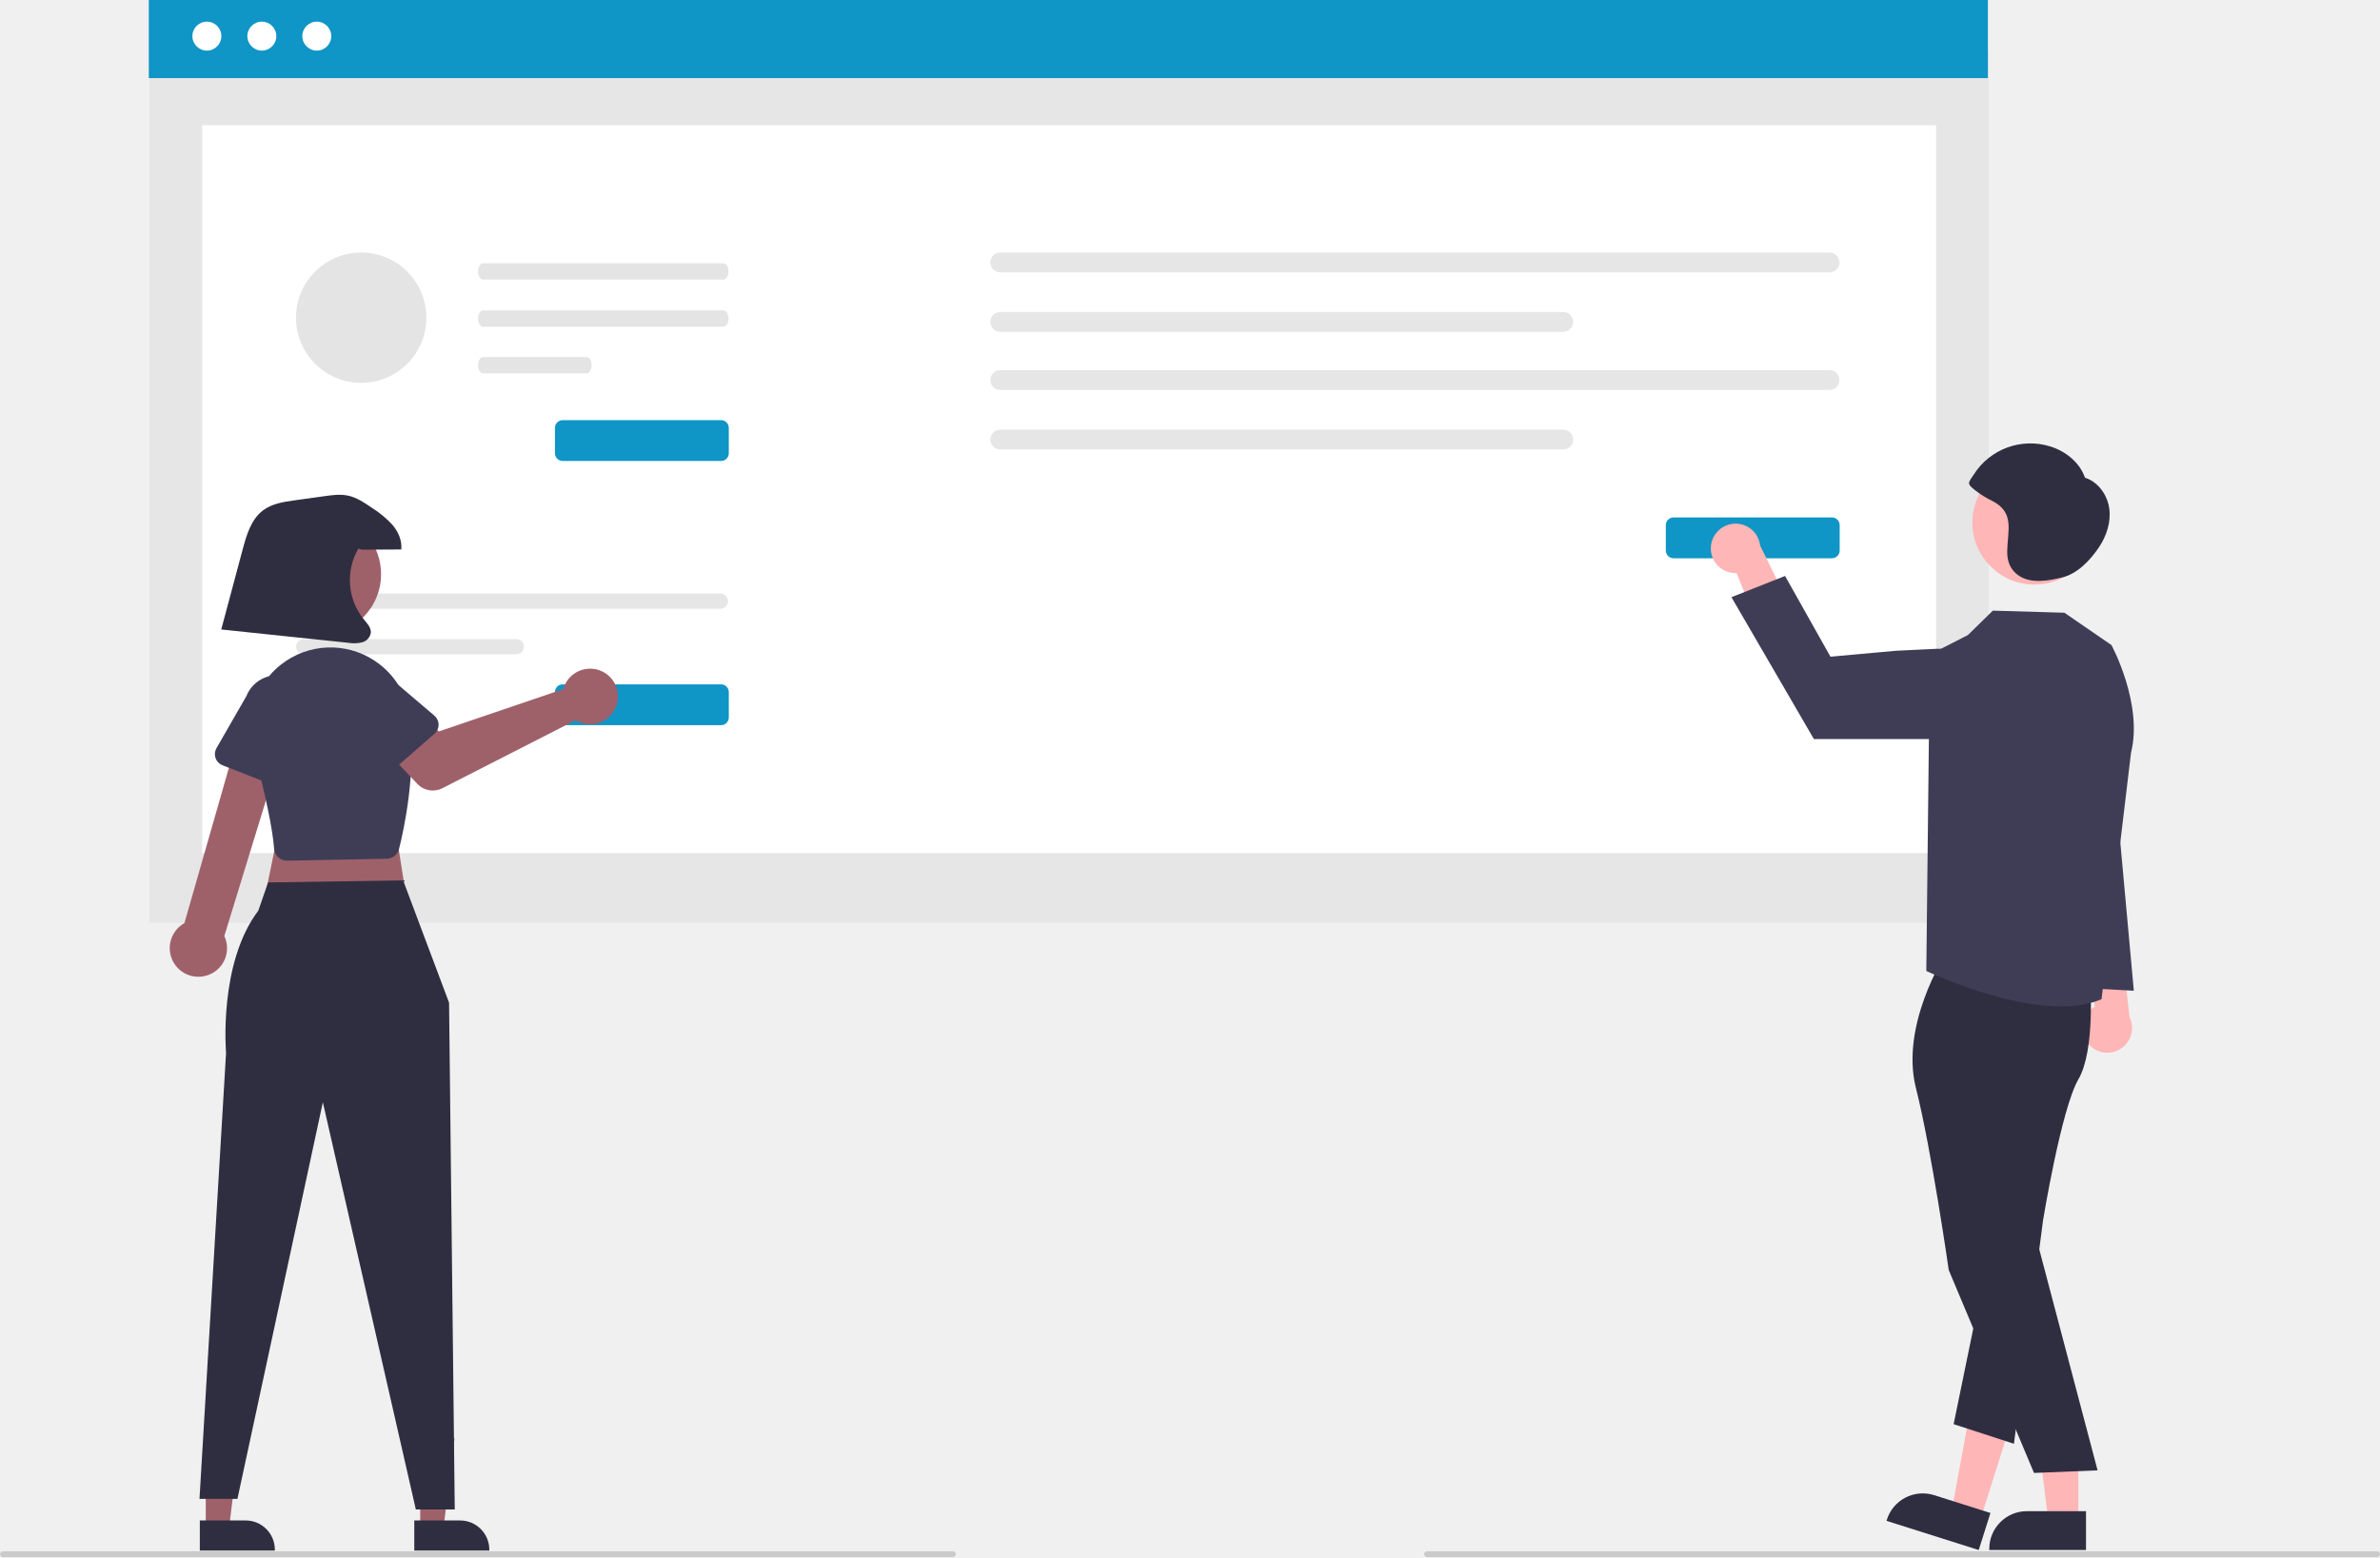
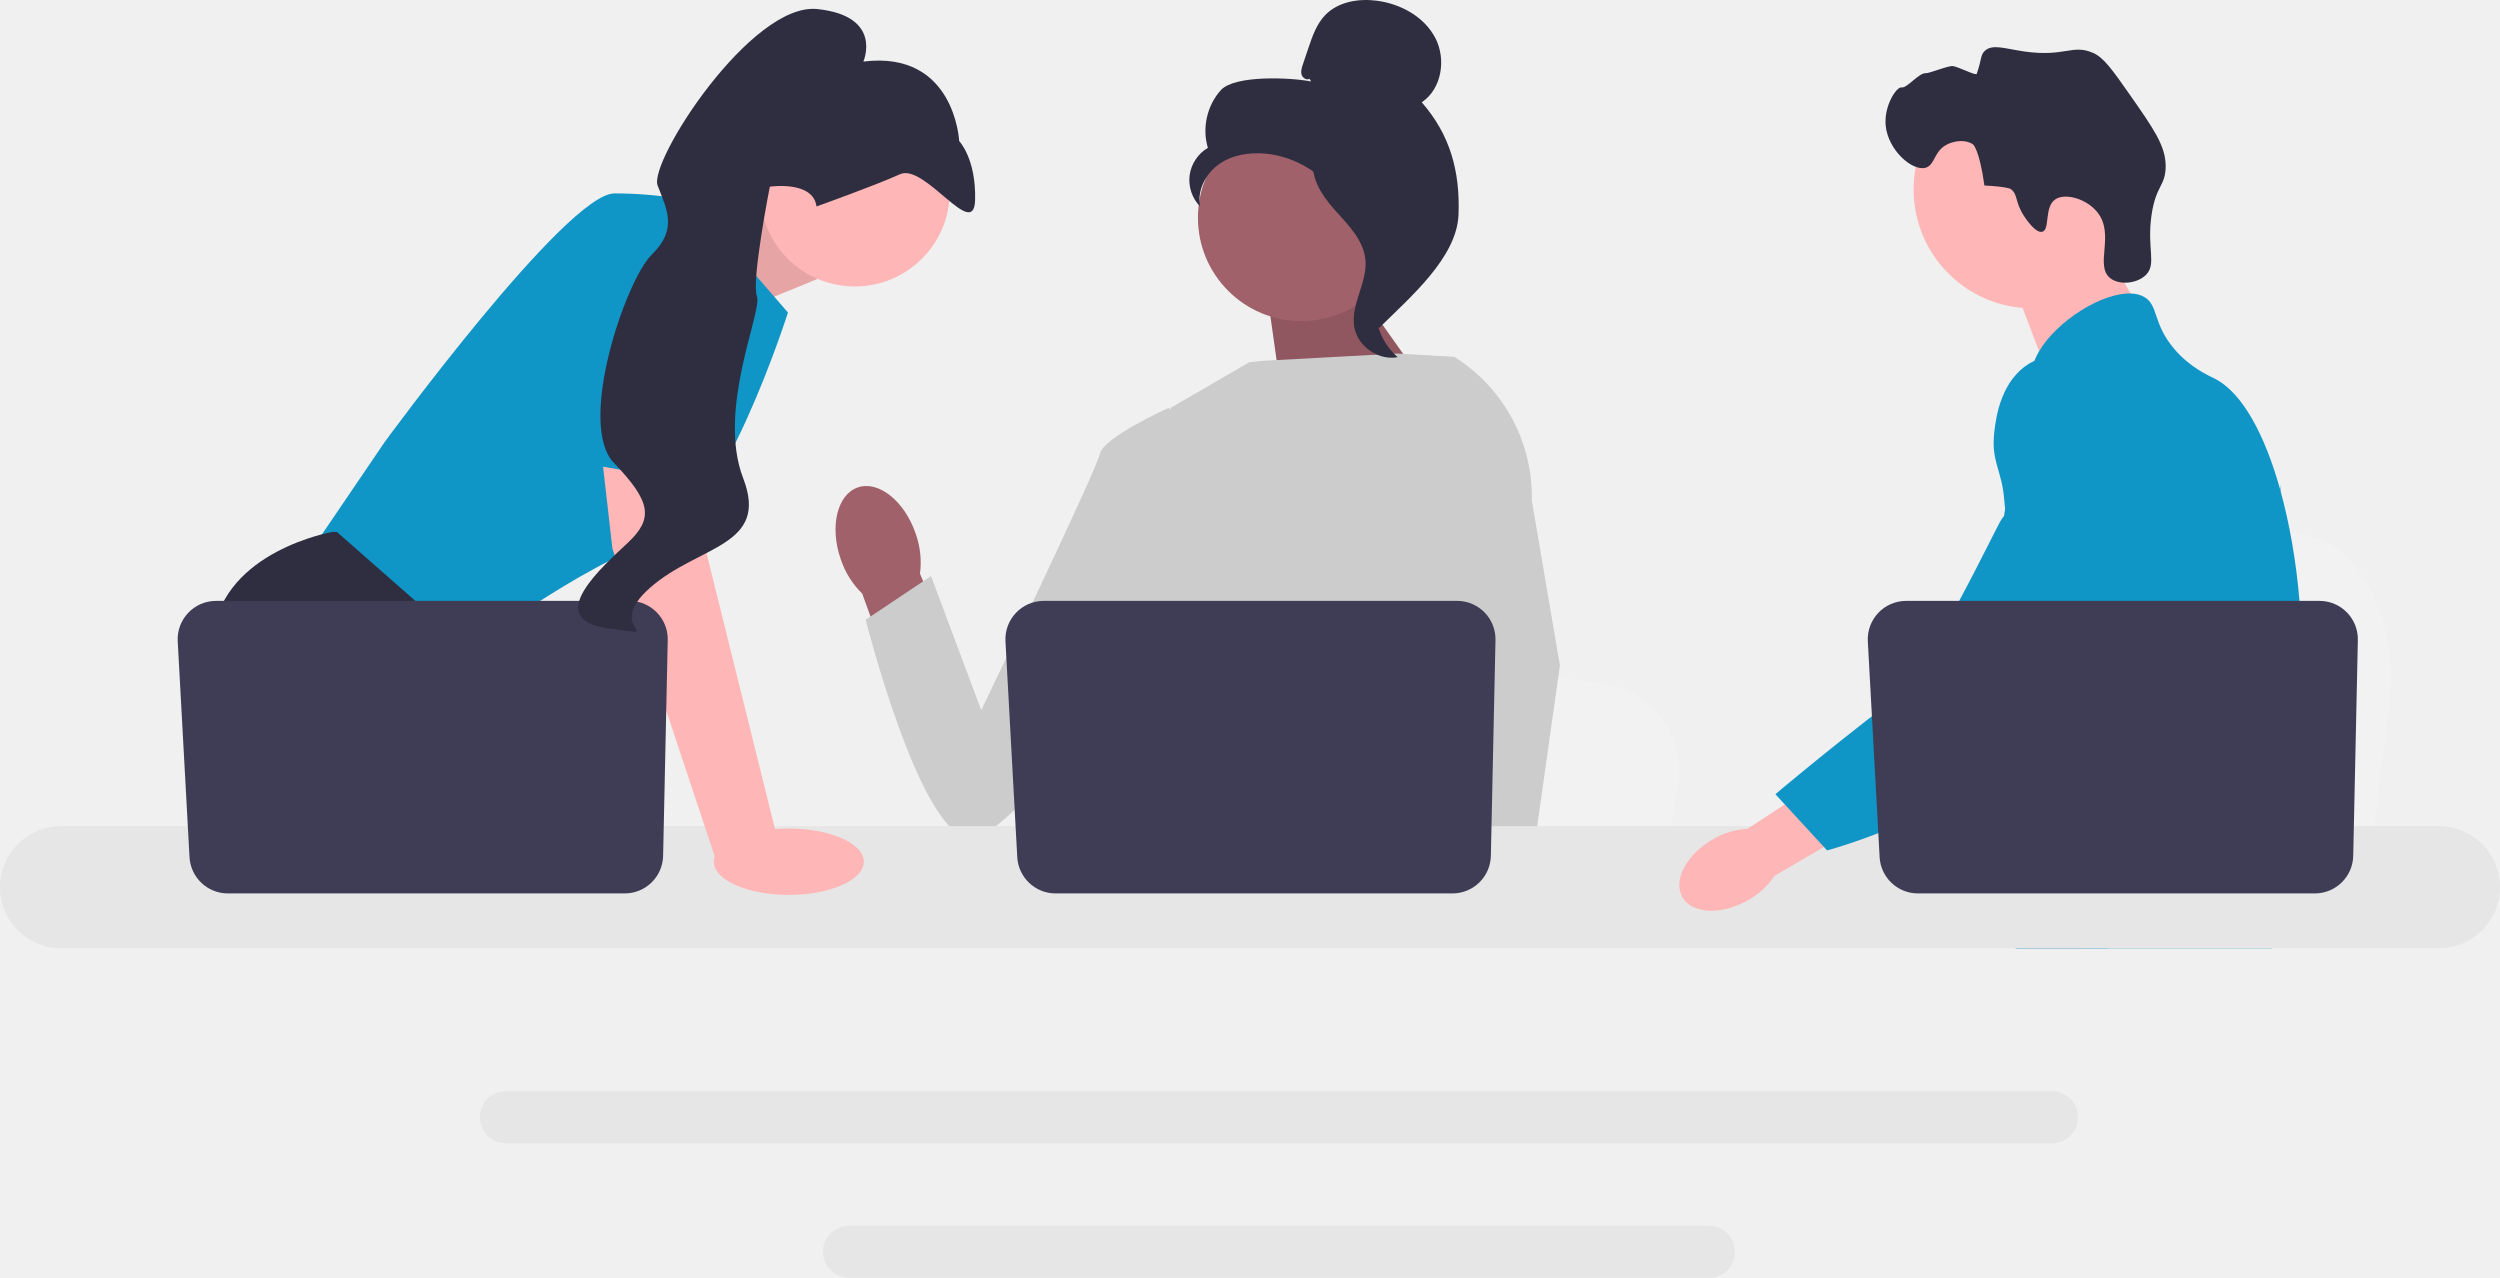
- <svg xmlns="http://www.w3.org/2000/svg" data-name="Layer 1" width="972.675" height="636.537" viewBox="0 0 972.675 636.537">
-   <path d="M967.084,558.393a10.056,10.056,0,0,1,2.728-15.176l-6.582-35.123,17.12,7.193,3.626,32.251a10.11,10.11,0,0,1-16.892,10.856Z" transform="translate(-113.6623 -131.7314)" fill="#ffb6b6" />
-   <rect id="f38b076b-59d8-4a3a-9764-ba710fdc09c8" data-name="Rectangle 62" x="61.138" y="20.606" width="751.606" height="356.65" fill="#e6e6e6" />
-   <rect id="a3e272cc-df3f-4d80-b321-62d216886f20" data-name="Rectangle 75" x="82.63" y="51.189" width="708.622" height="297.564" fill="#fff" />
-   <rect id="e835d13b-e721-4725-9202-bbf482b4bd3b" data-name="Rectangle 80" x="60.817" width="751.606" height="31.93" fill="#0f95c6" />
-   <circle id="be4979c6-1dab-43b6-a6ee-71cd46d62419" data-name="Ellipse 90" cx="84.545" cy="14.769" r="5.918" fill="#fff" />
-   <circle id="b0ea5047-583b-4910-b1a7-8a4b76ab40b8" data-name="Ellipse 91" cx="107.009" cy="14.769" r="5.918" fill="#fff" />
-   <circle id="f37d9a3e-ad35-4554-bb71-f31101cbe222" data-name="Ellipse 92" cx="129.473" cy="14.769" r="5.918" fill="#fff" />
-   <path id="bb164f67-fbc5-46a9-bc53-51bf316e72eb-477" data-name="Path 142" d="M237.734,374.365a3.106,3.106,0,0,0,0,6.211h170.406a3.106,3.106,0,0,0,0-6.211Z" transform="translate(-113.6623 -131.7314)" fill="#e6e6e6" />
-   <path id="a443cdab-5007-48b4-8b70-6d9701024bb2-478" data-name="Path 143" d="M237.734,393a3.106,3.106,0,0,0,0,6.211h86.996a3.106,3.106,0,0,0,0-6.211Z" transform="translate(-113.6623 -131.7314)" fill="#e6e6e6" />
-   <path id="f7d6bd93-8cee-4d05-900c-0964279c7a84-479" data-name="Path 154" d="M408.355,428.181H343.623a3.166,3.166,0,0,1-3.162-3.162V414.648a3.166,3.166,0,0,1,3.162-3.162h64.731a3.166,3.166,0,0,1,3.162,3.162V425.019A3.166,3.166,0,0,1,408.355,428.181Z" transform="translate(-113.6623 -131.7314)" fill="#0f95c6" />
-   <path id="b9375ed9-a91c-4567-8040-b14da9424350-480" data-name="Path 154" d="M408.355,320.181H343.623a3.166,3.166,0,0,1-3.162-3.162V306.648a3.166,3.166,0,0,1,3.162-3.162h64.731a3.166,3.166,0,0,1,3.162,3.162V317.019A3.166,3.166,0,0,1,408.355,320.181Z" transform="translate(-113.6623 -131.7314)" fill="#0f95c6" />
-   <path id="e51c2c64-3ae5-421d-97d2-6993e1b4a0e1-481" data-name="Path 142" d="M522.45,234.962a4.052,4.052,0,0,0,0,8.104H861.361a4.052,4.052,0,0,0,0-8.104Z" transform="translate(-113.6623 -131.7314)" fill="#e6e6e6" />
-   <path id="bb6ebd78-ef21-4bf3-8138-c36b4f5ae8d3-482" data-name="Path 143" d="M522.45,259.277a4.052,4.052,0,0,0,0,8.104H752.524a4.052,4.052,0,0,0,0-8.104Z" transform="translate(-113.6623 -131.7314)" fill="#e6e6e6" />
-   <path id="b0279cb1-e051-4fdd-8ff4-a6bdaa244cb4-483" data-name="Path 142" d="M522.45,283.042a4.052,4.052,0,0,0,0,8.104H861.361a4.052,4.052,0,0,0,0-8.104Z" transform="translate(-113.6623 -131.7314)" fill="#e6e6e6" />
-   <path id="b8fe22d0-d29e-4fd2-8057-acce26acd380-484" data-name="Path 143" d="M522.45,307.358a4.052,4.052,0,0,0,0,8.104H752.524a4.052,4.052,0,0,0,0-8.104Z" transform="translate(-113.6623 -131.7314)" fill="#e6e6e6" />
-   <path id="e1b0698e-7706-4223-aefd-57a6dfde5692-485" data-name="Path 154" d="M862.355,359.948H797.623a3.166,3.166,0,0,1-3.162-3.162V346.414a3.166,3.166,0,0,1,3.162-3.162h64.731a3.166,3.166,0,0,1,3.162,3.162v10.371A3.166,3.166,0,0,1,862.355,359.948Z" transform="translate(-113.6623 -131.7314)" fill="#0f95c6" />
-   <path id="f8f2501b-24d6-4bc5-9452-5f6747352c8d-486" data-name="Path 155" d="M311.127,239.351c-1.15.004-2.081,1.497-2.078,3.336.002,1.834.931,3.319,2.078,3.323h98.18c1.15-.004,2.081-1.497,2.078-3.336-.002-1.834-.931-3.319-2.078-3.323Z" transform="translate(-113.6623 -131.7314)" fill="#e4e4e4" />
-   <path id="bf240ba4-7ac6-4616-9791-82be96e2dade-487" data-name="Path 156" d="M311.127,258.643c-1.15.004-2.081,1.497-2.078,3.336.002,1.834.931,3.319,2.078,3.323h98.18c1.15-.004,2.081-1.497,2.078-3.336-.002-1.834-.931-3.319-2.078-3.323Z" transform="translate(-113.6623 -131.7314)" fill="#e4e4e4" />
-   <path id="a4452d36-433f-4f97-99ed-f04c2decb731-488" data-name="Path 157" d="M311.127,277.702c-1.15.004-2.081,1.497-2.078,3.336.002,1.834.931,3.319,2.078,3.323h42.247c1.15-.004,2.081-1.497,2.078-3.336-.002-1.834-.931-3.319-2.078-3.323Z" transform="translate(-113.6623 -131.7314)" fill="#e4e4e4" />
-   <circle cx="147.615" cy="129.872" r="26.642" fill="#e4e4e4" />
-   <path d="M812.935,354.671a10.056,10.056,0,0,0,10.453,11.335l13.316,33.161,10.577-15.263-14.266-29.151a10.11,10.11,0,0,0-20.079-.082Z" transform="translate(-113.6623 -131.7314)" fill="#ffb6b6" />
-   <polygon points="849.397 621.765 837.138 621.765 831.305 574.477 849.4 574.478 849.397 621.765" fill="#ffb6b6" />
-   <path d="M966.186,765.381l-39.531-.001v-.5A15.387,15.387,0,0,1,942.042,749.493h.001l24.144.001Z" transform="translate(-113.6623 -131.7314)" fill="#2f2e41" />
-   <polygon points="809.279 621.376 797.591 617.675 806.302 570.832 823.552 576.294 809.279 621.376" fill="#ffb6b6" />
-   <path d="M922.336,765.381l-37.687-11.932.151-.477A15.387,15.387,0,0,1,904.112,742.947l.001 0,23.018,7.288Z" transform="translate(-113.6623 -131.7314)" fill="#2f2e41" />
-   <path d="M908.421,522.381s-18.19,28.562-11.762,54.054,13.428,74.492,13.428,74.492l34.852,82.943,25.98-1.06-25.8-97.793,1.02-65.386s17.932-31.249,14.44-40.977S908.421,522.381,908.421,522.381Z" transform="translate(-113.6623 -131.7314)" fill="#2f2e41" />
-   <path d="M967.849,532.593s2.238,28.335-4.762,40.335-14.458,57.673-14.458,57.673l-11.898,91.346-24.644-8.02L933.101,611.585l16.517-80.504Z" transform="translate(-113.6623 -131.7314)" fill="#2f2e41" />
-   <path d="M976.586,395.427l-19.228-13.216-29.26-.85-10.19,9.99-15.55,7.941-1.44,129.364s46.565,22.319,71.617,11.546l12.051-100.774C989.586,419.427,976.586,395.427,976.586,395.427Z" transform="translate(-113.6623 -131.7314)" fill="#3f3d56" />
-   <path d="M906.264,433.861H854.976l-33.696-58.002,21.911-8.679,18.556,33.008,26.857-2.431,16.769-.811a18.468,18.468,0,0,1,19.222,20.697h0A18.49,18.49,0,0,1,906.264,433.861Z" transform="translate(-113.6623 -131.7314)" fill="#3f3d56" />
-   <circle cx="831.452" cy="213.606" r="25.37" fill="#ffb6b6" />
-   <path d="M975.683,339.566c-.779-5.57-4.551-10.858-9.916-12.546-2.131-6.189-7.776-10.745-14.012-12.731a27.372,27.372,0,0,0-31.467,11.477c-.477.75-1.945,2.594-1.904,3.49.052,1.137,1.792,2.312,2.666,3.029a39.086,39.086,0,0,0,6.97,4.302c9.123,4.73,6.086,12.162,5.962,20.585-.06,4.093,1.306,7.588,4.797,9.926,5.037,3.374,12.246,2.032,17.727.678,6.219-1.537,11.389-7,14.936-12.268C974.583,350.842,976.462,345.135,975.683,339.566Z" transform="translate(-113.6623 -131.7314)" fill="#2f2e41" />
-   <polygon points="862.197 296.725 872.069 405.008 840.352 403.307 862.197 296.725" fill="#3f3d56" />
-   <path d="M1085.147,768.269H696.853a1.191,1.191,0,0,1,0-2.381h388.294a1.191,1.191,0,0,1,0,2.381Z" transform="translate(-113.6623 -131.7314)" fill="#cacaca" />
-   <polygon points="84.089 624.666 93.598 624.666 98.122 587.987 84.087 587.987 84.089 624.666" fill="#9e616a" />
-   <path d="M195.326,753.293,214.053,753.292h.001a11.935,11.935,0,0,1,11.935,11.934v.388l-30.662.001Z" transform="translate(-113.6623 -131.7314)" fill="#2f2e41" />
-   <polygon points="171.738 624.666 181.247 624.666 185.771 587.987 171.736 587.987 171.738 624.666" fill="#9e616a" />
-   <path d="M282.974,753.293l18.727-.001h.001a11.935,11.935,0,0,1,11.935,11.934v.388l-30.662.001Z" transform="translate(-113.6623 -131.7314)" fill="#2f2e41" />
-   <polygon points="160.256 329.996 166.461 369.554 107.512 370.33 115.268 332.323 160.256 329.996" fill="#9e616a" />
-   <path d="M278.413,491.627l18.775,49.993,2.327,207.179H283.614l-38.007-166.457-34.904,162.112H195.19l10.859-182.279s-3.202-36.585,13.186-58.174l3.989-11.525Z" transform="translate(-113.6623 -131.7314)" fill="#2f2e41" />
-   <path d="M197.878,530.599a11.637,11.637,0,0,0,7.456-16.211l25.078-81.761-18.446-3.656-22.936,80.142a11.7,11.7,0,0,0,8.848,21.486Z" transform="translate(-113.6623 -131.7314)" fill="#9e616a" />
-   <path d="M230.953,483.575a5.285,5.285,0,0,1-1.025-.101h0a5.301,5.301,0,0,1-4.246-4.803c-.583-7.984-3.472-21.88-8.587-41.305a32.691,32.691,0,0,1,51.621-34.137,32.269,32.269,0,0,1,12.45,22.068c2.542,22.388-2.251,44.865-4.429,53.49a5.312,5.312,0,0,1-5.035,4.002L231.066,483.574C231.028,483.575,230.991,483.575,230.953,483.575Z" transform="translate(-113.6623 -131.7314)" fill="#3f3d56" />
-   <path d="M344.481,411.757a11.402,11.402,0,0,0-.6,1.692l-50.864,17.284-9.828-8.586-14.897,13.139,15.922,16.891a8.666,8.666,0,0,0,10.248,1.773l54.428-27.802a11.371,11.371,0,1,0-4.409-14.392Z" transform="translate(-113.6623 -131.7314)" fill="#9e616a" />
-   <path d="M291.244,431.678l-18.542,16.195a4.875,4.875,0,0,1-7.308-1.037l-13.263-20.653a13.537,13.537,0,0,1,20.444-17.751l18.624,15.864a4.875,4.875,0,0,1,.045,7.381Z" transform="translate(-113.6623 -131.7314)" fill="#3f3d56" />
-   <path d="M227.482,453.561l-22.914-9.002a4.875,4.875,0,0,1-2.445-6.965l12.226-21.283a13.537,13.537,0,0,1,25.171,9.974l-5.506,23.837a4.875,4.875,0,0,1-6.531,3.438Z" transform="translate(-113.6623 -131.7314)" fill="#3f3d56" />
-   <circle cx="130.806" cy="234.729" r="24.925" fill="#9e616a" />
-   <path d="M503.147,768.269H114.853a1.191,1.191,0,0,1,0-2.381H503.147a1.191,1.191,0,0,1,0,2.381Z" transform="translate(-113.6623 -131.7314)" fill="#cacaca" />
-   <path d="M261.614,356.441q8.021-.045,16.043-.09c.38-3.645-1.242-7.271-3.605-10.071a41.058,41.058,0,0,0-8.446-6.982c-3.067-2.105-6.245-4.258-9.892-4.994-3.057-.617-6.216-.189-9.304.241q-6.143.854-12.285,1.708c-4.495.625-9.198,1.332-12.849,4.028-4.938,3.646-6.826,10.034-8.413,15.962l-8.782,32.816,51.871,5.441a14.261,14.261,0,0,0,5.653-.164,4.859,4.859,0,0,0,3.615-3.952c.149-2.115-1.529-3.847-2.892-5.472a25.562,25.562,0,0,1-2.205-28.906Z" transform="translate(-113.6623 -131.7314)" fill="#2f2e41" />
+ <svg xmlns="http://www.w3.org/2000/svg" width="866.81" height="443.068" viewBox="0 0 866.81 443.068">
+   <path d="M828.335,244.952l-2.715,21.622-6.739,53.704h-135.383c1.057-12.037,2.502-29.362,4.046-48.065,.152-1.868,.312-3.748,.464-5.639,3.872-47.014,8.108-100.216,8.108-100.216l17.799,3.316,34.532,6.421,14.071,2.615,37.681,7.017c18.787,3.491,31.71,30.693,28.135,59.226Z" fill="#f2f2f2" />
+   <polygon points="725.93 79.358 742.579 108.492 710.58 131.169 696.93 95.358 725.93 79.358" fill="#ffb6b6" />
+   <circle cx="704.735" cy="65.675" r="41.244" fill="#ffb6b6" />
+   <path d="M701.774,74.896c-3.275-4.984-1.99-7.591-4.731-9.423-0-0-1.103-.737-8.999-1.157h0c-1.768-12.724-3.975-14.267-3.975-14.267-2.543-1.778-6.318-1.201-8.666-.113-4.966,2.3-4.391,7.269-7.735,8.22-4.619,1.314-13.024-6.092-13.852-14.569-.675-6.915,3.78-13.631,5.547-13.276,1.752,.352,5.947-5.003,8.212-4.92,1.547,.056,7.867-2.691,9.567-2.476,1.857,.235,7.978,3.429,8.234,2.699,1.773-5.072,1.252-6.479,2.756-7.93,2.665-2.571,7.026-.781,13.866,.181,14.074,1.978,16.531-2.663,23.743,.483,3.644,1.589,6.692,5.874,12.641,14.38,8.319,11.895,12.479,17.842,12.506,24.779,.027,7.074-3.398,6.625-4.903,17.098-1.675,11.658,1.884,16.989-2.004,20.777-3.005,2.927-9.113,3.622-12.322,1.053-5.494-4.399,1.696-15.012-4.384-22.767-3.732-4.76-11.238-6.878-14.676-4.525-3.888,2.66-1.746,10.469-4.48,11.21-2.341,.634-5.772-4.588-6.343-5.457Z" fill="#2f2e41" />
+   <path d="M797.85,237.338c-1.15,19.67-5.72,25.88-7.32,49.11-.35,5.1-.56,11.02-.56,18.08,0,1.8,.01,3.54,.01,5.24,0,3.62-.069,7.04-.49,10.51-.319,2.77-.869,5.56-1.779,8.5h-88.83c-.01-.02-.01-.04-.021-.06-.52-2.26-.85-4.42-1.1-6.49-.08-.66-.15-1.31-.21-1.95-.08-.75-.15-1.49-.22-2.22-.271-2.91-.54-5.66-1.181-8.29-.859-3.63-2.42-7.05-5.62-10.35-1.31-1.35-2.619-2.4-3.899-3.32-.25-.17-.49-.34-.74-.51-3.54-2.43-6.89-4.18-9.79-9.14-.05-.07-.09-.15-.13-.22-.5-.87-1.8-3.15-2.74-6.19-.99-3.16-1.59-7.13-.51-11.19,2.57-9.62,12.09-10.58,19.87-20.3,.84-1.05,1.67-2.21,2.46-3.5,3.52-5.72,4.47-10.76,5.59-16.75,.18-.97,.34-1.93,.47-2.86,.101-.7,.19-1.39,.261-2.07,.619-5.71,.319-10.63-.41-15.03-2.38-14.41-9.4-23.33-4.44-36.26,1.561-4.06,3.771-7.11,6-9.72,4.72-5.53,9.57-9.12,8.73-16.26-.851-7.2-6.311-8.19-6.92-14.48-.311-3.18,.729-6.53,2.68-9.82v-.01c6.24-10.59,21.82-20.34,31.72-20.03,1.83,.05,3.45,.46,4.8,1.25,4.891,2.88,2.851,9.17,10.341,17.99,5.569,6.55,11.869,9.17,14.26,10.41,9.47,4.94,17.17,19.51,22.399,38.14,.04,.14,.08,.28,.12,.43,3.23,11.67,5.511,24.92,6.641,38.36,.479,5.69,.76,11.41,.819,17.07,.051,4.52-.05,8.44-.26,11.93Z" fill="#0f95c6" />
+   <g>
+     <polygon points="731.331 304.728 729.52 309.768 728.38 312.927 725.74 320.278 722.68 328.778 703.01 328.778 706.31 320.278 707.84 316.318 710.38 309.768 714.64 298.768 731.331 304.728" fill="#ffb6b6" />
+     <path d="M790.84,167.827c-.05,.65-.12,1.37-.19,2.15-.779,7.94-2.62,22.15-5.31,38.36-1.42,8.55-3.08,17.66-4.95,26.71-4.02,19.53-9.02,38.76-14.67,51.4-1.01,2.28-2.05,4.34-3.11,6.16-.81,1.39-1.66,2.76-2.55,4.11-2.88,4.43-6.11,8.63-9.46,12.55-.13,.17-.28,.33-.43,.5-.54,.64-1.101,1.27-1.66,1.9-2.74,3.09-5.54,5.97-8.25,8.61-3.3,3.22-6.48,6.07-9.33,8.5h-31.94l-.13-.06-4.6-2.04s1.31-1.54,3.5-4.45c.45-.59,.93-1.24,1.45-1.95,.64-.87,1.33-1.83,2.069-2.87,1.54-2.18,3.29-4.74,5.17-7.64,3.641-5.61,7.79-12.51,11.98-20.5,.48-.93,.97-1.87,1.46-2.82,.01-.03,.03-.06,.04-.09,.83-1.62,1.65-3.29,2.47-4.99,6.95-14.46,8.94-26.46,9.511-30.35,.8-5.5,1.909-13.19,1.609-21.65-.2-5.58-1.01-11.48-2.939-17.34v-.01c-.4-1.23-.851-2.46-1.36-3.68-.91-2.19-1.99-4.35-3.271-6.48-5.649-9.38-10.239-9.77-13.89-19.99-1.08-3.03-3.53-9.87-2.78-17.09v-.01c.091-.89,.24-1.79,.44-2.69v-.01c.05-.25,.12-.51,.19-.76,.569-2.21,1.51-4.4,2.939-6.48,2.79-4.04,6.6-6.44,10.01-7.87l.011-.01c3.939-1.64,7.34-1.99,8-2.05,14.609-1.3,25.939,10.98,32.13,17.69,2.39,2.59,4.58,4.76,6.58,6.53,15.569,13.9,19.84,5.02,20.949,.43,.17-.71,.261-1.32,.311-1.72Z" fill="#0f95c6" />
+     <path d="M790.89,167.308c0,.05-.01,.22-.05,.5,.02-.15,.03-.3,.04-.44,0-.03,0-.05,.01-.06Z" fill="#0f95c6" />
+   </g>
+   <path d="M711.47,378.318H175.42c-4.98,0-9.04,4.05-9.04,9.03,0,4.99,4.06,9.04,9.04,9.04H711.47c4.979,0,9.03-4.05,9.03-9.04,0-4.98-4.051-9.03-9.03-9.03Z" fill="#e6e6e6" />
+   <path d="M592.51,424.998H294.37c-4.98,0-9.03,4.05-9.03,9.03s4.05,9.04,9.03,9.04h298.14c4.98,0,9.04-4.06,9.04-9.04s-4.06-9.03-9.04-9.03Z" fill="#e6e6e6" />
+   <polygon points="235.069 81.275 268.853 67.057 283.344 96.762 247.842 111.253 235.069 81.275" fill="#ffb6b6" />
+   <polygon points="235.069 81.275 268.853 67.057 283.344 96.762 247.842 111.253 235.069 81.275" opacity=".1" />
+   <path d="M239.872,69.955l33.328,38.4s-23.185,73.177-46.369,79.698-65.932,38.4-65.932,38.4l-53.615-34.777,26.083-38.4s63.034-86.218,79.698-86.218c16.664,0,26.807,2.898,26.807,2.898Z" fill="#0f95c6" />
+   <path d="M194.843,320.278H117.261l-4.905-6.557-20.026-26.771-4.608-6.158s-17.389-31.879-13.766-60.86c3.623-28.981,41.298-35.502,41.298-35.502h1.55l46.123,40.53-2.753,37.719,14.606,24.272,20.062,33.328Z" fill="#2f2e41" />
+   <polygon points="133.15 320.278 112.356 320.278 112.356 289.486 133.15 320.278" fill="#2f2e41" />
+   <path d="M581.644,273.532l-2.587,13.418-6.419,33.328h-128.958c1.007-7.47,2.384-18.222,3.854-29.829,.145-1.159,.297-2.326,.442-3.499,3.688-29.177,7.723-62.193,7.723-62.193l16.954,2.058,32.893,3.985,13.404,1.623,35.893,4.354c17.896,2.166,30.205,19.048,26.8,36.755Z" fill="#f2f2f2" />
+   <path d="M764.144,320.278h-69.945c1.065-1.253,1.666-1.978,1.666-1.978l20.968-3.463,43.203-7.129s1.971,5.093,4.108,12.571Z" fill="#2f2e41" />
+   <polygon points="467.455 95.766 497.873 138.784 444.814 140.369 439.119 99.942 467.455 95.766" fill="#a0616a" />
+   <polygon points="467.455 95.766 497.873 138.784 444.814 140.369 439.119 99.942 467.455 95.766" opacity=".1" />
+   <path id="uuid-ae755ff6-bb09-410e-86b1-7d1b81a37005-155" d="M317.446,184.896c-3.903-11.259-12.876-18.372-20.041-15.887-7.165,2.485-9.808,13.625-5.902,24.888,1.499,4.52,4.058,8.616,7.464,11.945l17.14,47.497,22.117-8.518-19.245-45.919c.615-4.724,.089-9.526-1.533-14.005Z" fill="#a0616a" />
+   <path d="M523.347,162.977l-.042,43.841-4.079,16.193-8.39,33.306-6.108,30.633-4.55,22.822-1.623,8.151c-1.224,.819-2.442,1.601-3.659,2.355h-105.976c-6.021-3.615-9.39-6.427-9.39-6.427,0,0,1.666-1.565,3.572-4.079,3.217-4.246,7.108-11.201,4.724-17.845-.5-1.391-.63-3.086-.478-4.977,.971-12.476,14.056-33.574,14.056-33.574l-2.71-31.314-1.188-13.722,8.378-66.91,27.307-15.874,4.714-.456,46.536-2.514,19.234,1.108,.877,.239,18.794,39.045Z" fill="#ccc" />
+   <g>
+     <polygon points="525.414 320.278 502.229 320.278 501.208 309.772 501.186 309.562 507.75 309.113 524.827 307.947 525.124 314.235 525.356 319.061 525.414 320.278" fill="#ffb6b6" />
+     <path d="M531.121,173.576l9.739,57.143-7.948,56.23-1.239,8.752-2.188,15.454-.674,4.753,.022,.514,.167,3.855h-27.532l-1.014-10.506-.087-.942-2.072-21.518-.036-.362-4.398-45.63,8.622-32.98,.638-2.427v-.007l3.751-56.469-2.905-25.663-.029-.239c.058,.036,.109,.073,.167,.109,.152,.094,.304,.188,.449,.29,16.925,10.737,27.01,29.575,26.568,49.644Z" fill="#ccc" />
+   </g>
+   <path d="M415.748,152.379l-10.587-10.951s-22.664,10.218-23.794,15.886c-1.13,5.669-41.146,88.926-41.146,88.926l-17.41-46.499-22.662,15.13s18.184,72.192,35.19,75.581,74.002-85.446,74.002-85.446l6.408-52.628Z" fill="#ccc" />
+   <path d="M845.64,286.447H21.16c-11.67,0-21.16,9.5-21.16,21.17s9.49,21.16,21.16,21.16H845.64c11.67,0,21.17-9.49,21.17-21.16s-9.5-21.17-21.17-21.17Z" fill="#e6e6e6" />
+   <path d="M518.522,221.94l-1.603,74.802c-.155,7.241-6.07,13.03-13.312,13.03h-137.603c-7.071,0-12.91-5.528-13.296-12.589l-4.089-74.802c-.417-7.628,5.656-14.042,13.296-14.042h143.295c7.466,0,13.472,6.137,13.312,13.601Z" fill="#3f3d56" />
+   <circle cx="296.385" cy="66.41" r="32.922" fill="#ffb6b6" />
+   <polygon points="241.321 152.551 244.944 191.675 269.578 290.935 248.296 298.394 212.34 190.226 207.374 146.755 241.321 152.551" fill="#ffb6b6" />
+   <path d="M231.522,221.94l-1.603,74.802c-.155,7.241-6.07,13.03-13.312,13.03H79.004c-7.071,0-12.91-5.528-13.296-12.589l-4.089-74.802c-.417-7.628,5.656-14.042,13.296-14.042H218.21c7.466,0,13.472,6.137,13.312,13.601Z" fill="#3f3d56" />
+   <ellipse cx="273.5" cy="298.778" rx="26" ry="11.5" fill="#ffb6b6" />
+   <path d="M190.242,158.532l14.853-79.158s41.298-5.796,42.747,7.97-1.035,81.042-1.035,81.042l-56.564-9.853Z" fill="#0f95c6" />
+   <path d="M283.095,71.586s20.365-7.268,28.956-11.179c8.591-3.911,25.657,23.366,26.037,8.96,.38-14.406-5.518-20.447-5.518-20.447,0,0-1.473-31.515-33.223-27.575,0,0,6.984-15.767-15.941-18.205-22.925-2.438-58.589,52.921-55.395,61.194,3.194,8.273,7.023,15.113-2.039,23.959-9.062,8.846-26.03,58.769-13.12,72.203,12.91,13.434,13.758,19.264,4.912,27.621-8.846,8.358-29.754,26.53-7.147,29.685,22.607,3.155-2.068,.799,14.786-14.026,16.854-14.825,41.447-14.219,32.265-38.005-9.183-23.785,6.771-57.869,4.775-63.04-1.996-5.171,4.473-38.005,4.473-38.005,0,0,15.055-2.212,16.181,6.86Z" fill="#2f2e41" />
+   <g>
+     <circle cx="451.191" cy="75.499" r="35.838" fill="#a0616a" />
+     <path d="M454.051,27.317c-1.037,.605-2.426-.311-2.759-1.464-.333-1.154,.055-2.379,.439-3.516l1.934-5.727c1.371-4.062,2.827-8.266,5.797-11.357,4.483-4.666,11.607-5.853,18.02-4.993,8.236,1.104,16.362,5.564,20.191,12.939,3.829,7.375,2.199,17.665-4.72,22.266,9.862,11.303,13.3,23.901,12.757,38.892-.543,14.991-16.879,28.788-27.533,39.348-2.379-1.442-4.542-8.201-3.234-10.656,1.308-2.455-.566-5.3,1.054-7.561,1.62-2.262,2.976,1.34,1.338-.909-1.034-1.419,3.001-4.684,1.464-5.533-7.432-4.108-9.903-13.371-14.571-20.465-5.63-8.556-15.265-14.35-25.462-15.312-5.617-.53-11.55,.43-16.154,3.691-4.604,3.261-7.585,9.089-6.517,14.629-2.765-2.808-4.141-6.922-3.622-10.828,.519-3.906,2.922-7.518,6.325-9.506-2.069-6.841-.297-14.711,4.505-20.005,4.802-5.294,24.28-4.392,31.291-2.999l-.542-.93Z" fill="#2f2e41" />
+     <path d="M455.14,53.475c9.285,1.002,15.989,9.045,21.65,16.473,3.263,4.281,6.681,9.009,6.599,14.391-.083,5.441-3.721,10.109-5.46,15.265-2.842,8.429-.072,18.457,6.693,24.233-6.685,1.269-13.911-3.744-15.065-10.449-1.343-7.806,4.574-15.34,3.873-23.23-.617-6.951-6.095-12.301-10.752-17.498-4.657-5.197-9.03-12.094-6.888-18.735l-.65-.45Z" fill="#2f2e41" />
+   </g>
+   <g>
+     <path id="uuid-aec20554-f6ec-4c5b-9d97-717cd04239bf-156" d="M593.947,290.977c-9.197,5.231-13.952,14.216-10.623,20.069,3.33,5.852,13.483,6.355,22.683,1.121,3.703-2.04,6.864-4.938,9.218-8.45l38.687-22.656-11.019-17.928-36.969,24.238c-4.223,.228-8.331,1.465-11.978,3.607Z" fill="#ffb6b6" />
+     <path d="M724.935,124.841c-1.156-.458-11.3-4.3-20.561,.772-10.638,5.826-12.281,19.126-12.858,23.791-1.331,10.776,2.591,13.191,3.419,24.101,1.549,20.41,5.633-2.874-.889,6.442-2.258,3.225-25.317,53.198-38.034,62.986-24.733,19.037-40.439,32.444-40.439,32.444l17.93,19.477s28.333-7.549,53.376-23.81c25.688-16.68,38.532-25.02,48.469-41.335,.856-1.405,21.331-36.176,10.335-74.624-2.508-8.77-7.104-24.839-20.747-30.245Z" fill="#0f95c6" />
+   </g>
+   <path d="M817.522,221.94l-1.603,74.802c-.155,7.241-6.07,13.03-13.312,13.03h-137.603c-7.071,0-12.91-5.528-13.296-12.589l-4.089-74.802c-.417-7.628,5.656-14.042,13.296-14.042h143.295c7.466,0,13.472,6.137,13.312,13.601Z" fill="#3f3d56" />
</svg>
